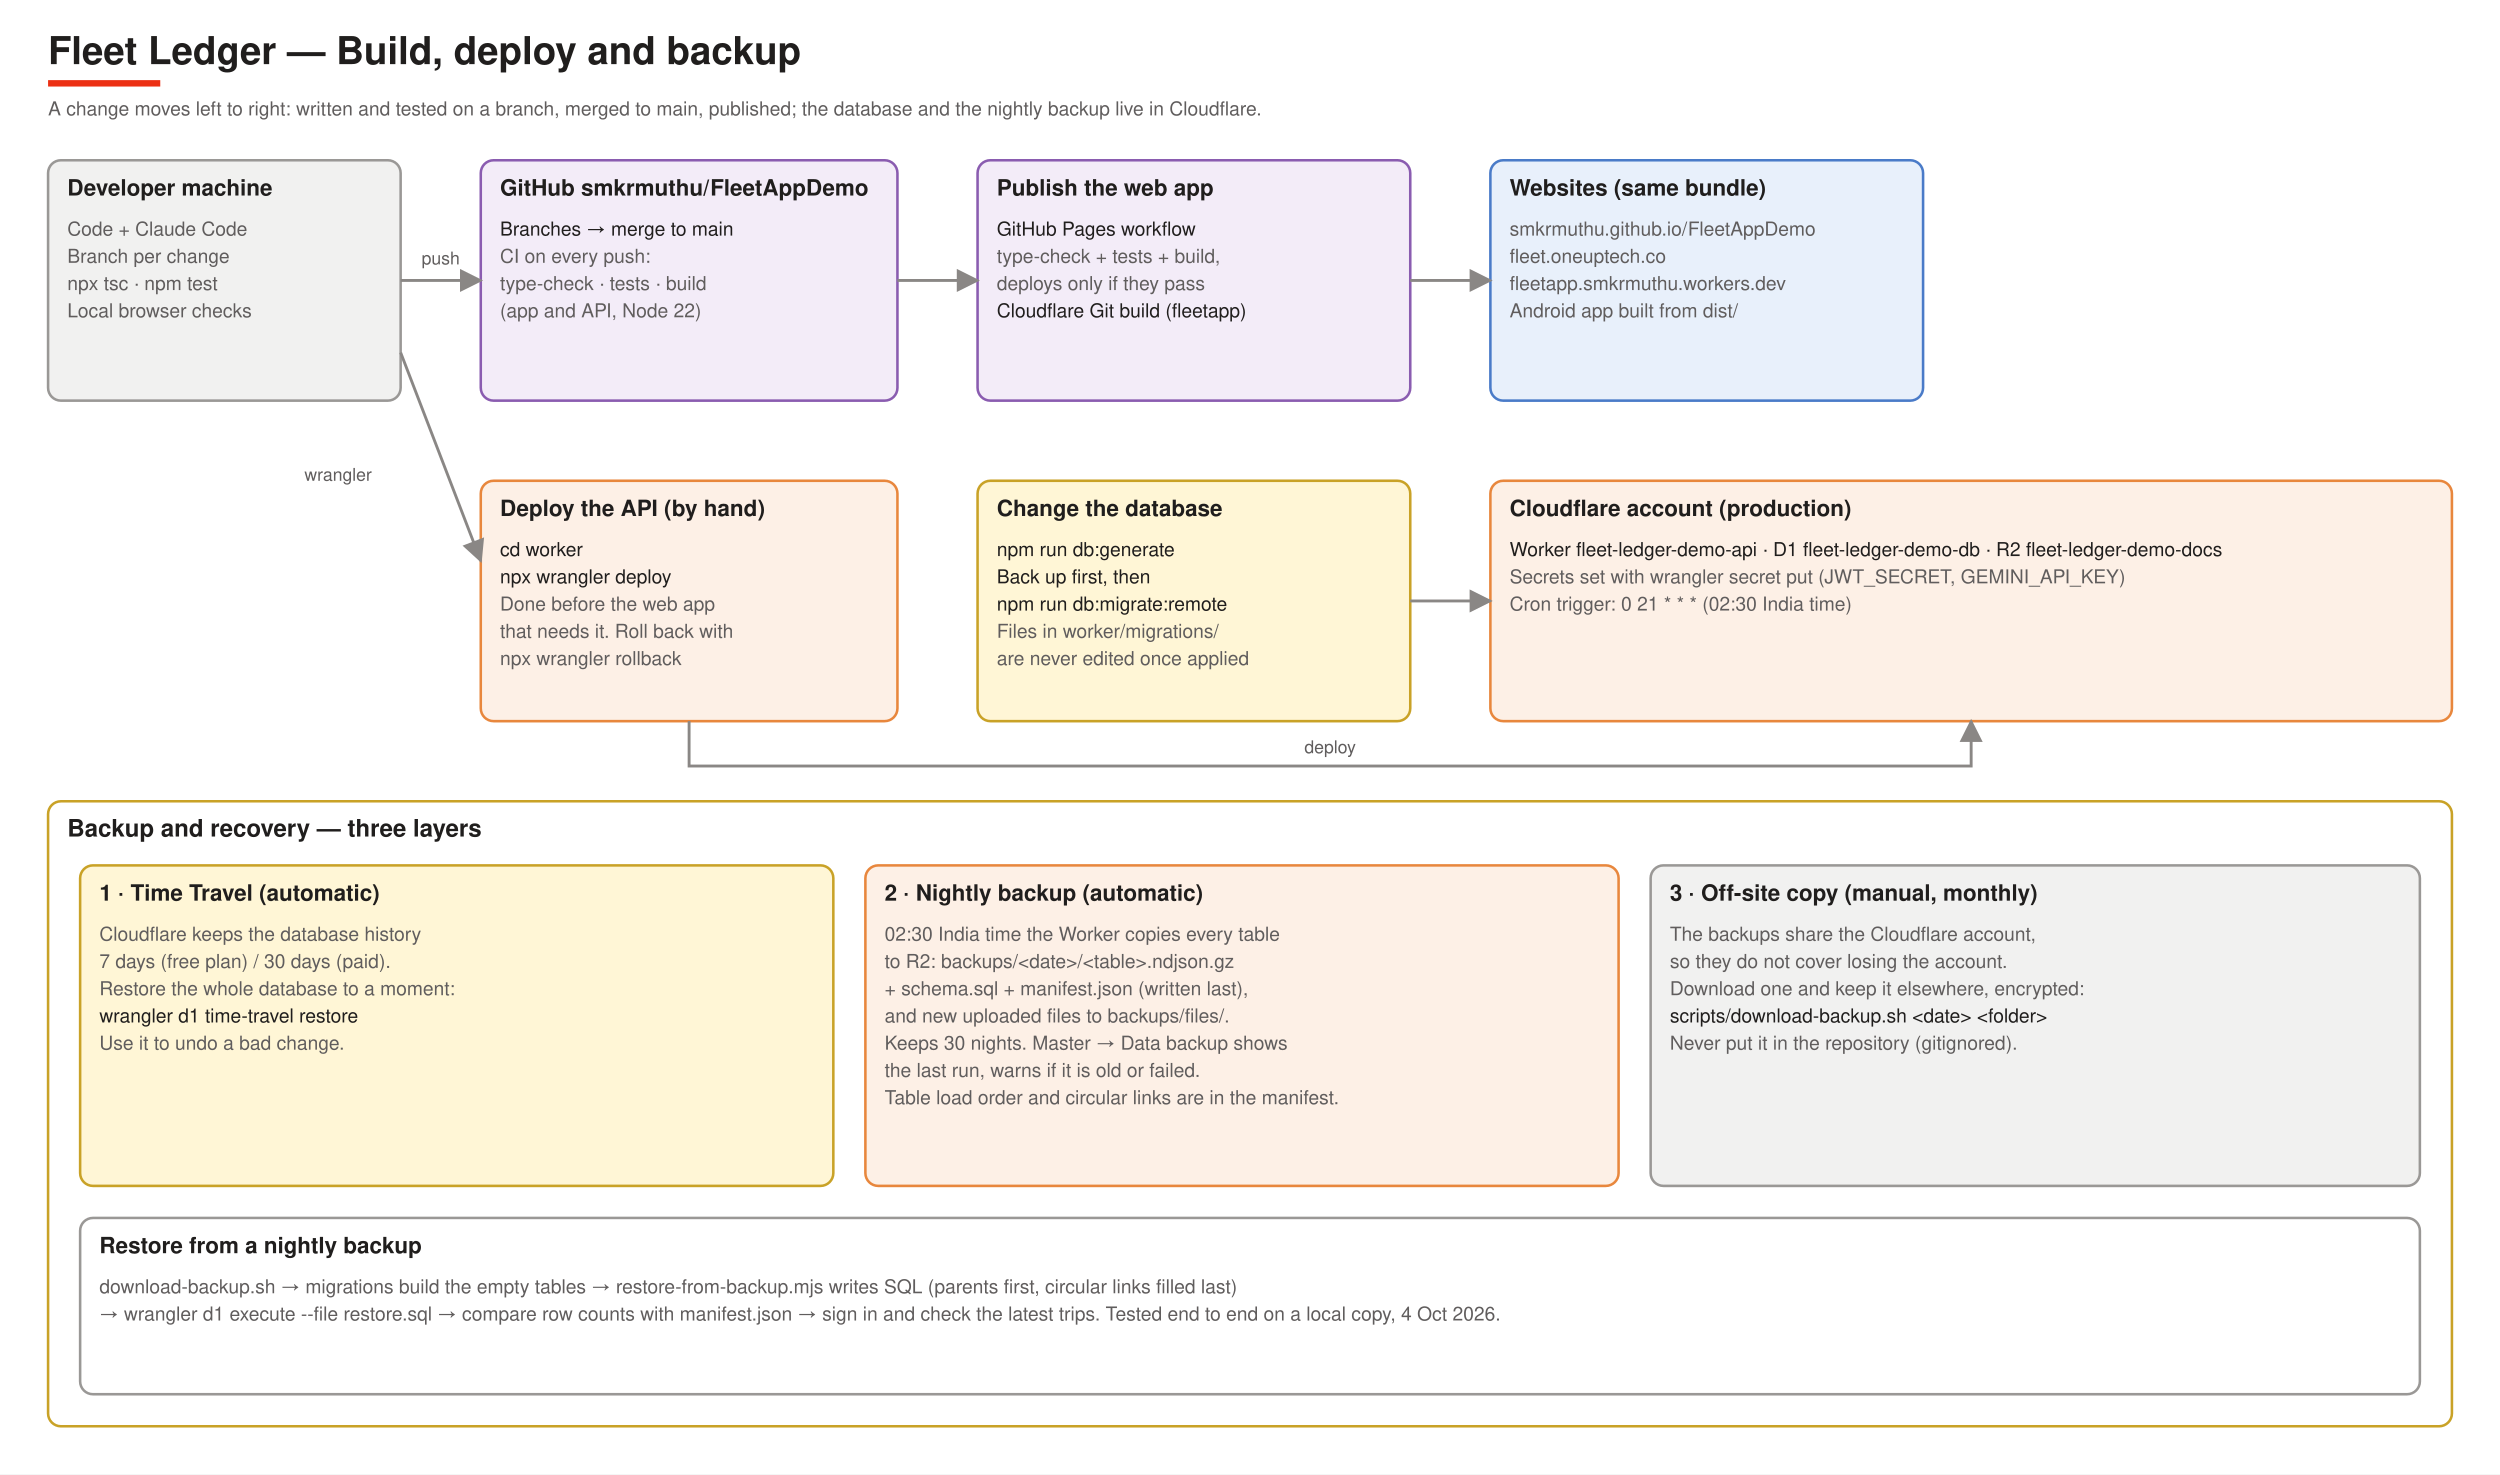
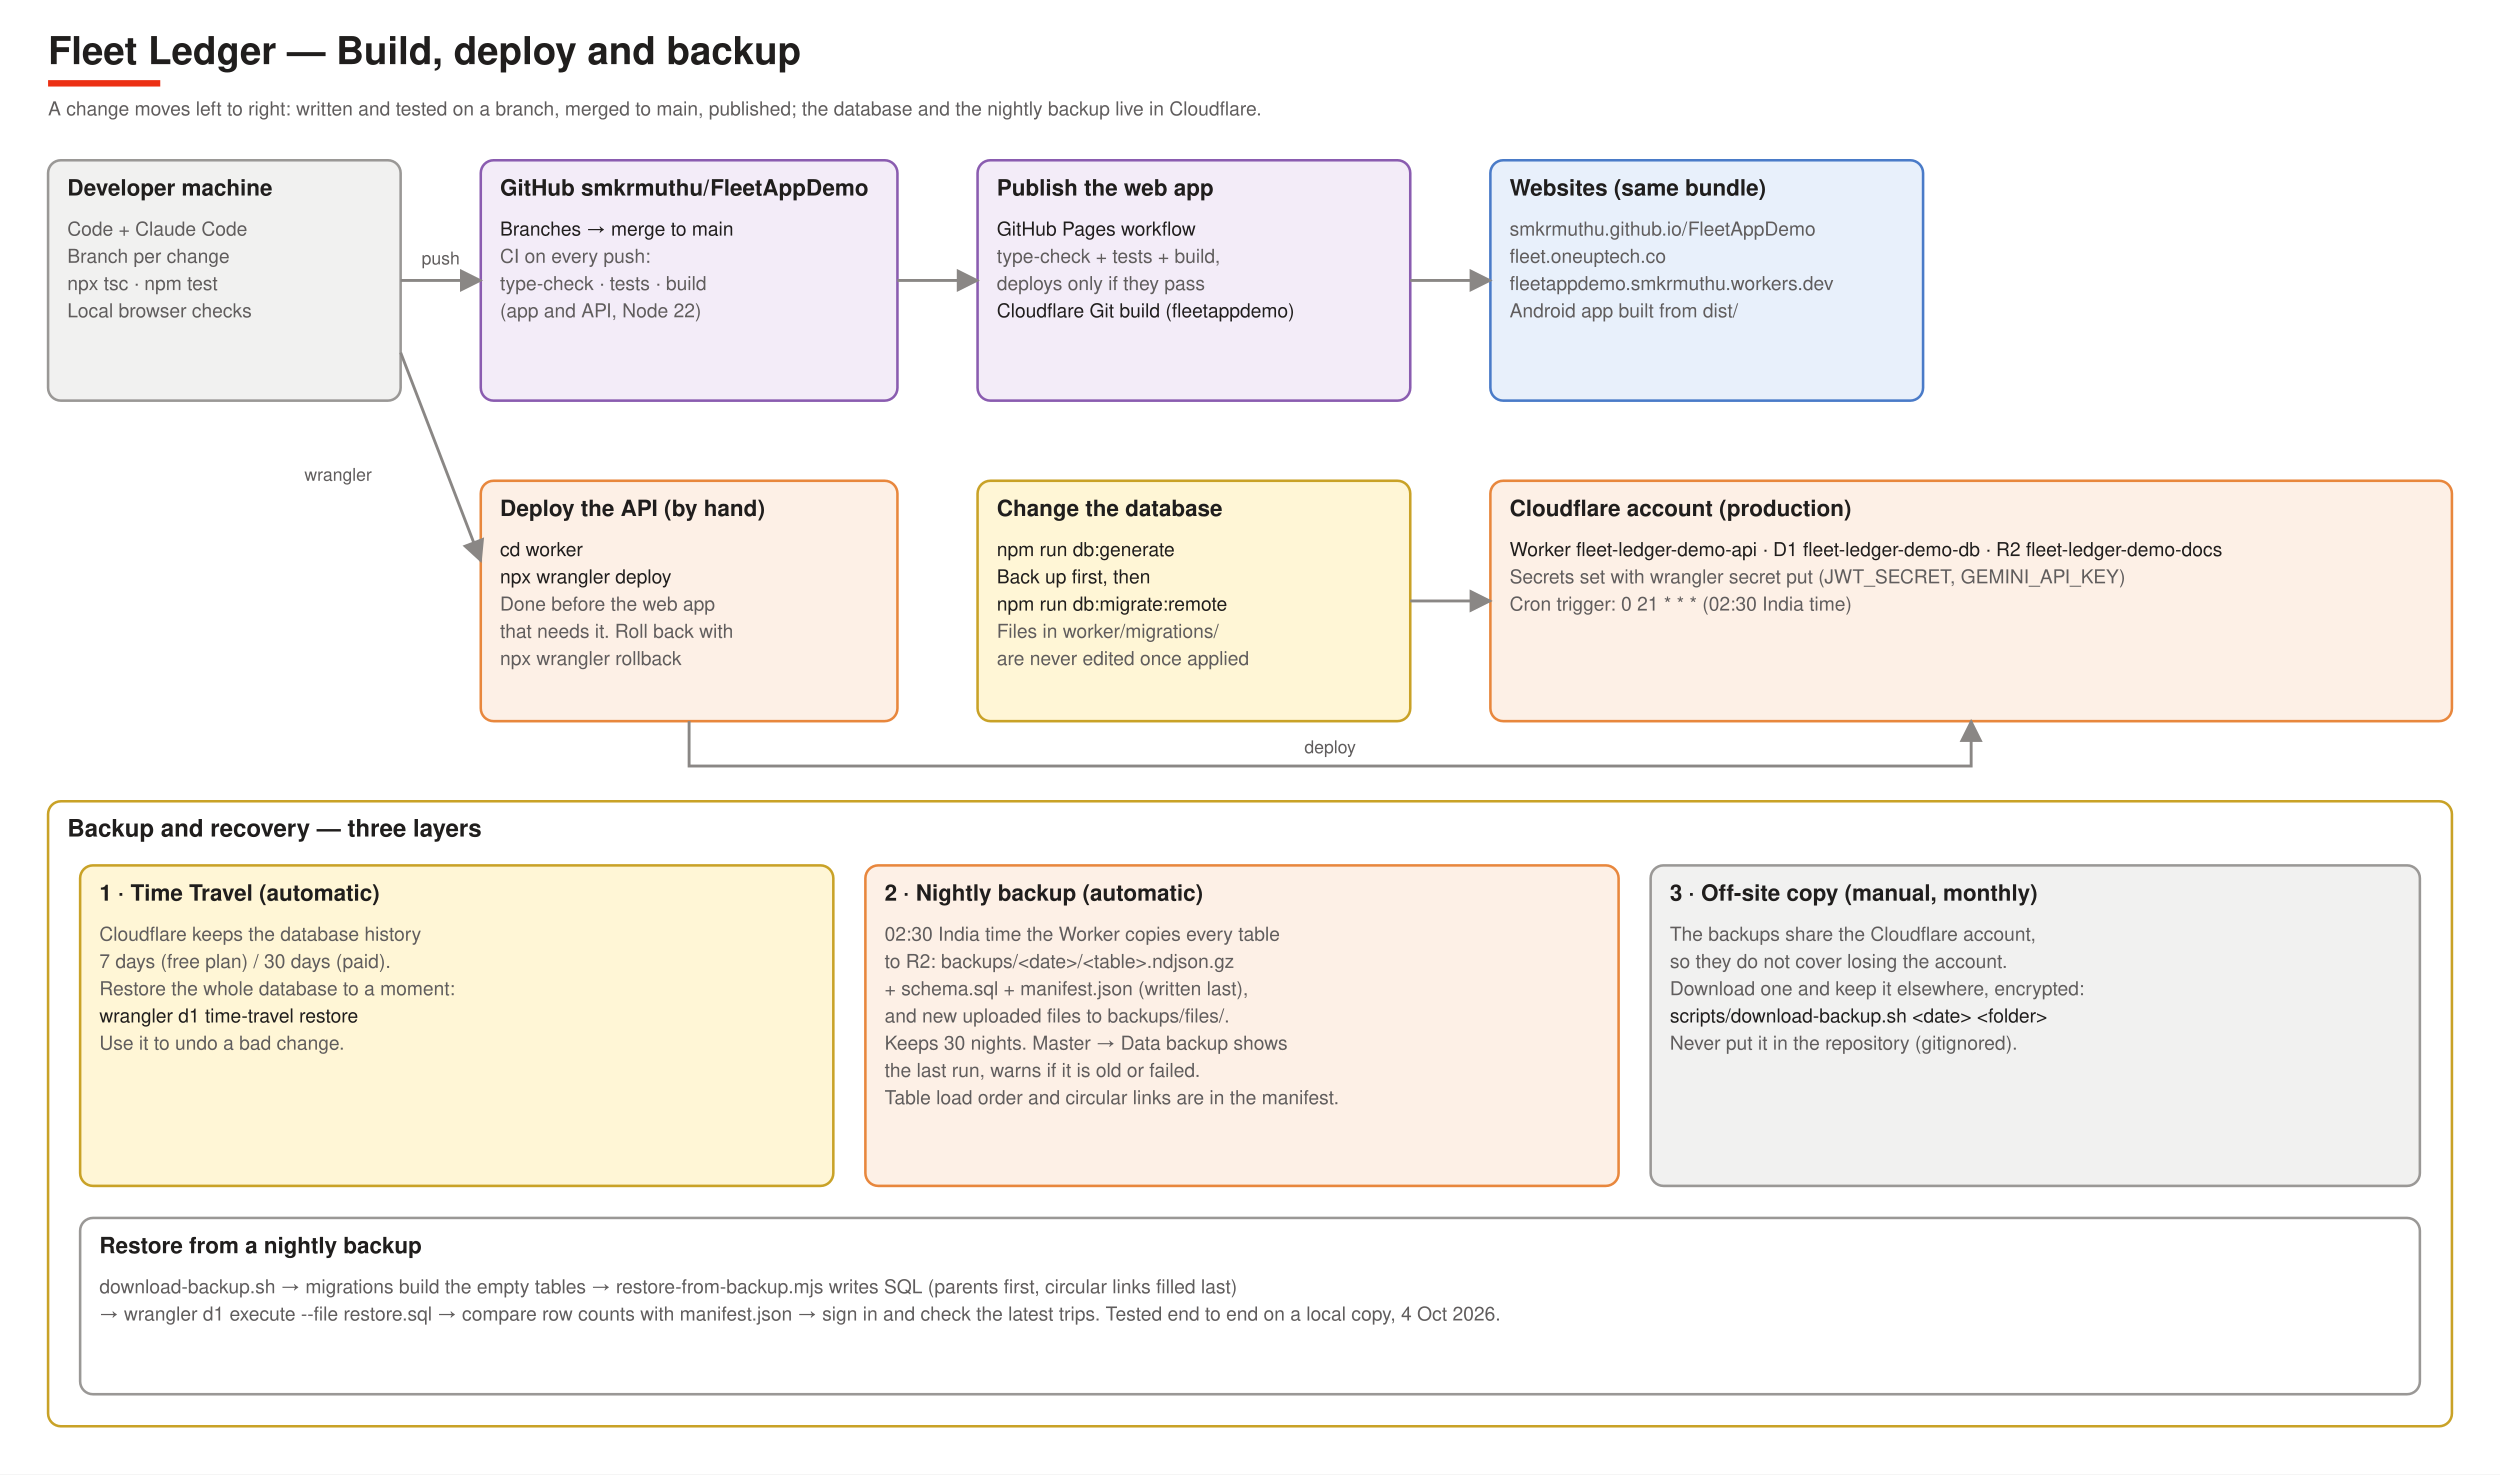
<svg xmlns="http://www.w3.org/2000/svg" width="1560" height="920" viewBox="0 0 1560 920" font-family="Helvetica, Arial, sans-serif">
  <defs>
    <marker id="a" viewBox="0 0 10 10" refX="9" refY="5" markerWidth="8" markerHeight="8" orient="auto-start-reverse">
      <path d="M0,0 L10,5 L0,10 z" fill="#8a8785" />
    </marker>
  </defs>
  <rect width="1560" height="920" fill="#ffffff" />
  <text x="30" y="40" font-size="24" font-weight="700" fill="#201e1d">Fleet Ledger — Build, deploy and backup</text>
  <rect x="30" y="50" width="70" height="4" fill="#EC3013" />
  <text x="30" y="72" font-size="12" fill="#605d5d" text-anchor="start">A change moves left to right: written and tested on a branch, merged to main, published; the database and the nightly backup live in Cloudflare.</text>
  <rect x="30" y="100" width="220" height="150" rx="8" fill="#f1f1f0" stroke="#9a9896" stroke-width="1.6" />
  <text x="42" y="122" font-size="14" font-weight="700" fill="#201e1d" text-anchor="start">Developer machine</text>
  <text x="42" y="147" font-size="12" fill="#605d5d" text-anchor="start">Code + Claude Code</text>
  <text x="42" y="164" font-size="12" fill="#605d5d" text-anchor="start">Branch per change</text>
  <text x="42" y="181" font-size="12" fill="#605d5d" text-anchor="start">npx tsc · npm test</text>
  <text x="42" y="198" font-size="12" fill="#605d5d" text-anchor="start">Local browser checks</text>
  <rect x="300" y="100" width="260" height="150" rx="8" fill="#f3ecf8" stroke="#8a5cb0" stroke-width="1.6" />
  <text x="312" y="122" font-size="14" font-weight="700" fill="#201e1d" text-anchor="start">GitHub  smkrmuthu/FleetAppDemo</text>
  <text x="312" y="147" font-size="12" fill="#201e1d" text-anchor="start">Branches → merge to main</text>
  <text x="312" y="164" font-size="12" fill="#605d5d" text-anchor="start">CI on every push:</text>
  <text x="312" y="181" font-size="12" fill="#605d5d" text-anchor="start"> type-check · tests · build</text>
  <text x="312" y="198" font-size="12" fill="#605d5d" text-anchor="start"> (app and API, Node 22)</text>
  <rect x="610" y="100" width="270" height="150" rx="8" fill="#f3ecf8" stroke="#8a5cb0" stroke-width="1.6" />
  <text x="622" y="122" font-size="14" font-weight="700" fill="#201e1d" text-anchor="start">Publish the web app</text>
  <text x="622" y="147" font-size="12" fill="#201e1d" text-anchor="start">GitHub Pages workflow</text>
  <text x="622" y="164" font-size="12" fill="#605d5d" text-anchor="start"> type-check + tests + build,</text>
  <text x="622" y="181" font-size="12" fill="#605d5d" text-anchor="start"> deploys only if they pass</text>
-   <text x="622" y="198" font-size="12" fill="#201e1d" text-anchor="start">Cloudflare Git build (fleetapp)</text>
+   <text x="622" y="198" font-size="12" fill="#201e1d" text-anchor="start">Cloudflare Git build (fleetappdemo)</text>
  <rect x="930" y="100" width="270" height="150" rx="8" fill="#e8f0fb" stroke="#4a7bc8" stroke-width="1.6" />
  <text x="942" y="122" font-size="14" font-weight="700" fill="#201e1d" text-anchor="start">Websites (same bundle)</text>
  <text x="942" y="147" font-size="12" fill="#605d5d" text-anchor="start">smkrmuthu.github.io/FleetAppDemo</text>
  <text x="942" y="164" font-size="12" fill="#605d5d" text-anchor="start">fleet.oneuptech.co</text>
-   <text x="942" y="181" font-size="12" fill="#605d5d" text-anchor="start">fleetapp.smkrmuthu.workers.dev</text>
+   <text x="942" y="181" font-size="12" fill="#605d5d" text-anchor="start">fleetappdemo.smkrmuthu.workers.dev</text>
  <text x="942" y="198" font-size="12" fill="#605d5d" text-anchor="start">Android app built from dist/</text>
  <line x1="250" y1="175" x2="300" y2="175" stroke="#8a8785" stroke-width="1.8" marker-end="url(#a)" />
  <text x="275" y="165" font-size="11" fill="#605d5d" text-anchor="middle">push</text>
  <line x1="560" y1="175" x2="610" y2="175" stroke="#8a8785" stroke-width="1.8" marker-end="url(#a)" />
  <line x1="880" y1="175" x2="930" y2="175" stroke="#8a8785" stroke-width="1.8" marker-end="url(#a)" />
  <rect x="300" y="300" width="260" height="150" rx="8" fill="#fdf0e6" stroke="#e8873d" stroke-width="1.6" />
  <text x="312" y="322" font-size="14" font-weight="700" fill="#201e1d" text-anchor="start">Deploy the API (by hand)</text>
  <text x="312" y="347" font-size="12" fill="#201e1d" text-anchor="start">cd worker</text>
  <text x="312" y="364" font-size="12" fill="#201e1d" text-anchor="start">npx wrangler deploy</text>
  <text x="312" y="381" font-size="12" fill="#605d5d" text-anchor="start">Done before the web app</text>
  <text x="312" y="398" font-size="12" fill="#605d5d" text-anchor="start">that needs it. Roll back with</text>
  <text x="312" y="415" font-size="12" fill="#605d5d" text-anchor="start">npx wrangler rollback</text>
  <rect x="610" y="300" width="270" height="150" rx="8" fill="#fff6d6" stroke="#c9a227" stroke-width="1.6" />
  <text x="622" y="322" font-size="14" font-weight="700" fill="#201e1d" text-anchor="start">Change the database</text>
  <text x="622" y="347" font-size="12" fill="#201e1d" text-anchor="start">npm run db:generate</text>
  <text x="622" y="364" font-size="12" fill="#201e1d" text-anchor="start">Back up first, then</text>
  <text x="622" y="381" font-size="12" fill="#201e1d" text-anchor="start">npm run db:migrate:remote</text>
  <text x="622" y="398" font-size="12" fill="#605d5d" text-anchor="start">Files in worker/migrations/</text>
  <text x="622" y="415" font-size="12" fill="#605d5d" text-anchor="start">are never edited once applied</text>
  <line x1="250" y1="220" x2="300" y2="350" stroke="#8a8785" stroke-width="1.8" marker-end="url(#a)" />
  <text x="232" y="300" font-size="11" fill="#605d5d" text-anchor="end">wrangler</text>
  <rect x="930" y="300" width="600" height="150" rx="8" fill="#fdf0e6" stroke="#e8873d" stroke-width="1.6" />
  <text x="942" y="322" font-size="14" font-weight="700" fill="#201e1d" text-anchor="start">Cloudflare account (production)</text>
  <text x="942" y="347" font-size="12" fill="#201e1d" text-anchor="start">Worker fleet-ledger-demo-api  ·  D1 fleet-ledger-demo-db  ·  R2 fleet-ledger-demo-docs</text>
  <text x="942" y="364" font-size="12" fill="#605d5d" text-anchor="start">Secrets set with wrangler secret put (JWT_SECRET, GEMINI_API_KEY)</text>
  <text x="942" y="381" font-size="12" fill="#605d5d" text-anchor="start">Cron trigger: 0 21 * * *   (02:30 India time)</text>
  <line x1="880" y1="375" x2="930" y2="375" stroke="#8a8785" stroke-width="1.8" marker-end="url(#a)" />
  <polyline points="430,450 430,478 1230,478 1230,450" fill="none" stroke="#8a8785" stroke-width="1.8" marker-end="url(#a)" />
  <text x="830" y="470" font-size="11" fill="#605d5d" text-anchor="middle">deploy</text>
  <rect x="30" y="500" width="1500" height="390" rx="8" fill="#ffffff" stroke="#c9a227" stroke-width="1.6" />
  <text x="42" y="522" font-size="15" font-weight="700" fill="#201e1d" text-anchor="start">Backup and recovery — three layers</text>
  <rect x="50" y="540" width="470" height="200" rx="8" fill="#fff6d6" stroke="#c9a227" stroke-width="1.6" />
  <text x="62" y="562" font-size="14" font-weight="700" fill="#201e1d" text-anchor="start">1 · Time Travel (automatic)</text>
  <text x="62" y="587" font-size="12" fill="#605d5d" text-anchor="start">Cloudflare keeps the database history</text>
  <text x="62" y="604" font-size="12" fill="#605d5d" text-anchor="start">7 days (free plan) / 30 days (paid).</text>
  <text x="62" y="621" font-size="12" fill="#605d5d" text-anchor="start">Restore the whole database to a moment:</text>
  <text x="62" y="638" font-size="12" fill="#201e1d" text-anchor="start">wrangler d1 time-travel restore</text>
  <text x="62" y="655" font-size="12" fill="#605d5d" text-anchor="start">Use it to undo a bad change.</text>
  <rect x="540" y="540" width="470" height="200" rx="8" fill="#fdf0e6" stroke="#e8873d" stroke-width="1.6" />
  <text x="552" y="562" font-size="14" font-weight="700" fill="#201e1d" text-anchor="start">2 · Nightly backup (automatic)</text>
  <text x="552" y="587" font-size="12" fill="#605d5d" text-anchor="start">02:30 India time the Worker copies every table</text>
  <text x="552" y="604" font-size="12" fill="#605d5d" text-anchor="start">to R2: backups/&lt;date&gt;/&lt;table&gt;.ndjson.gz</text>
  <text x="552" y="621" font-size="12" fill="#605d5d" text-anchor="start">+ schema.sql + manifest.json (written last),</text>
  <text x="552" y="638" font-size="12" fill="#605d5d" text-anchor="start">and new uploaded files to backups/files/.</text>
  <text x="552" y="655" font-size="12" fill="#605d5d" text-anchor="start">Keeps 30 nights. Master → Data backup shows</text>
  <text x="552" y="672" font-size="12" fill="#605d5d" text-anchor="start">the last run, warns if it is old or failed.</text>
  <text x="552" y="689" font-size="12" fill="#605d5d" text-anchor="start">Table load order and circular links are in the manifest.</text>
  <rect x="1030" y="540" width="480" height="200" rx="8" fill="#f1f1f0" stroke="#9a9896" stroke-width="1.6" />
  <text x="1042" y="562" font-size="14" font-weight="700" fill="#201e1d" text-anchor="start">3 · Off-site copy (manual, monthly)</text>
  <text x="1042" y="587" font-size="12" fill="#605d5d" text-anchor="start">The backups share the Cloudflare account,</text>
  <text x="1042" y="604" font-size="12" fill="#605d5d" text-anchor="start">so they do not cover losing the account.</text>
  <text x="1042" y="621" font-size="12" fill="#605d5d" text-anchor="start">Download one and keep it elsewhere, encrypted:</text>
  <text x="1042" y="638" font-size="12" fill="#201e1d" text-anchor="start">scripts/download-backup.sh &lt;date&gt; &lt;folder&gt;</text>
  <text x="1042" y="655" font-size="12" fill="#605d5d" text-anchor="start">Never put it in the repository (gitignored).</text>
  <rect x="50" y="760" width="1460" height="110" rx="8" fill="#ffffff" stroke="#9a9896" stroke-width="1.6" />
  <text x="62" y="782" font-size="14" font-weight="700" fill="#201e1d" text-anchor="start">Restore from a nightly backup</text>
  <text x="62" y="807" font-size="12" fill="#605d5d" text-anchor="start">download-backup.sh → migrations build the empty tables → restore-from-backup.mjs writes SQL (parents first, circular links filled last)</text>
  <text x="62" y="824" font-size="12" fill="#605d5d" text-anchor="start">→ wrangler d1 execute --file restore.sql → compare row counts with manifest.json → sign in and check the latest trips.  Tested end to end on a local copy, 4 Oct 2026.</text>
</svg>
